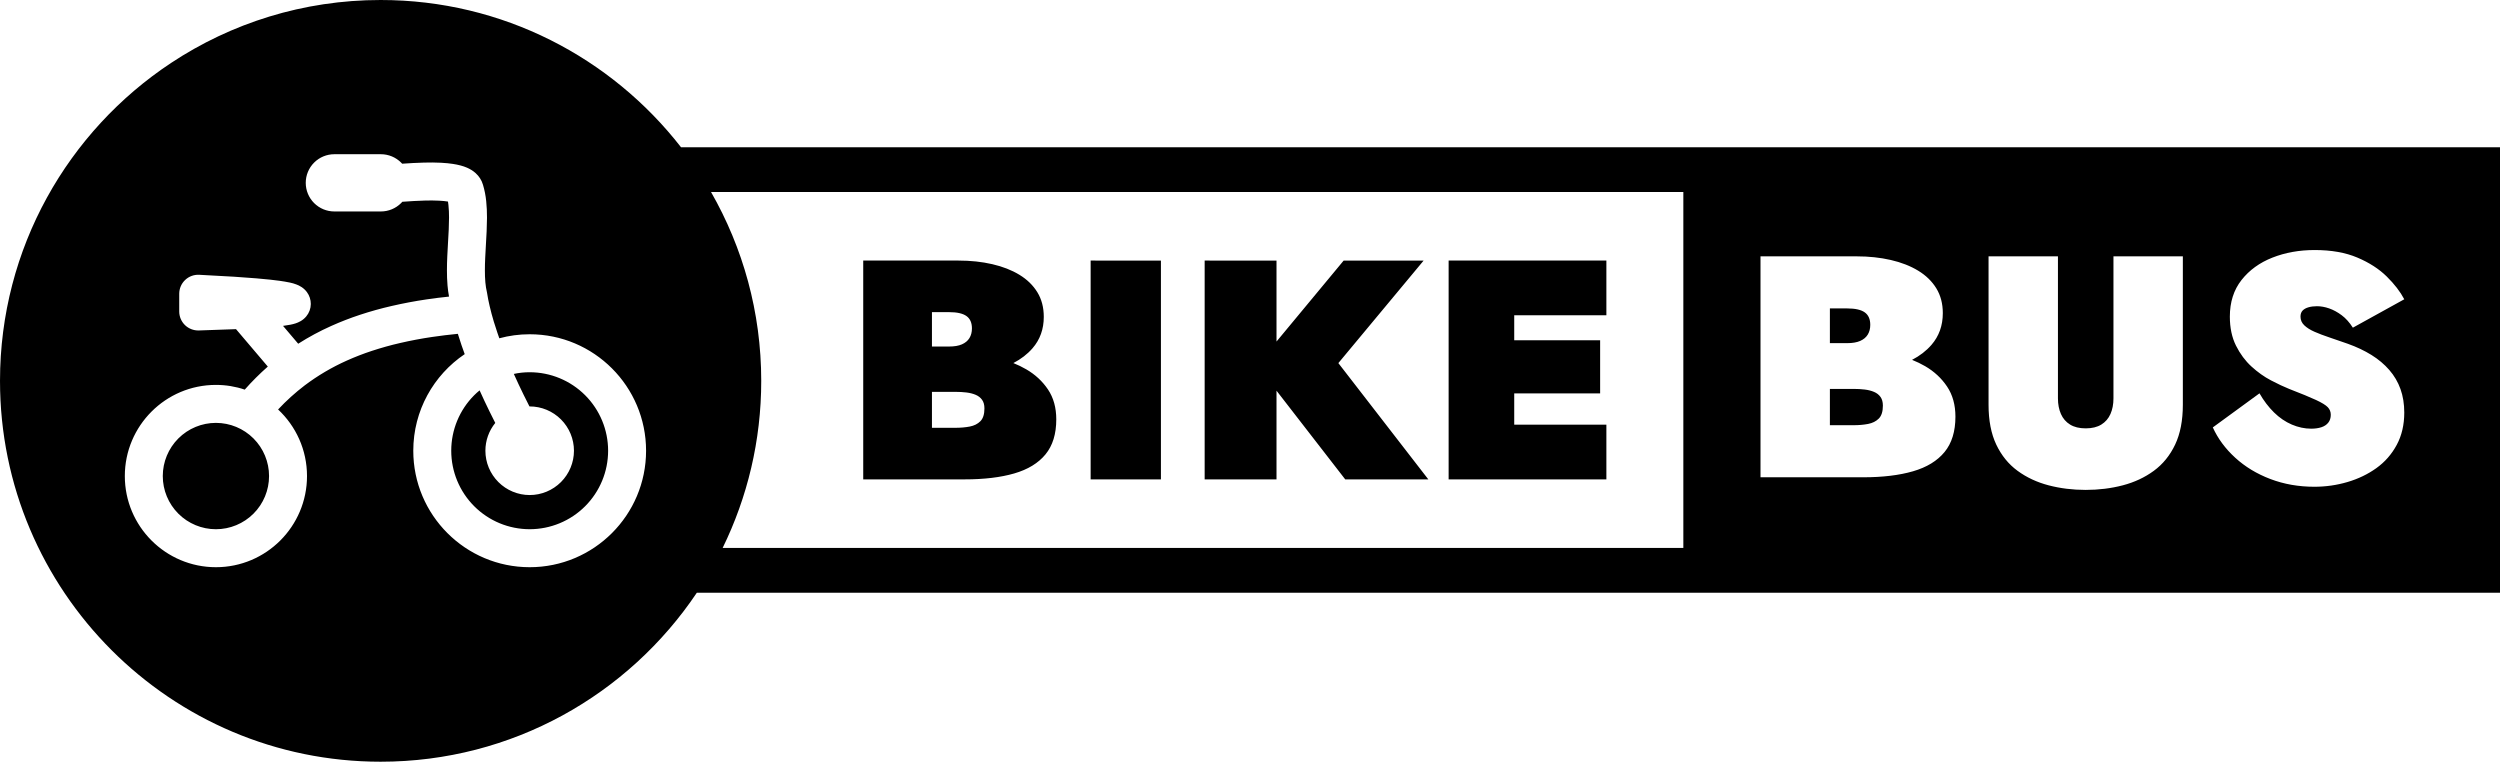
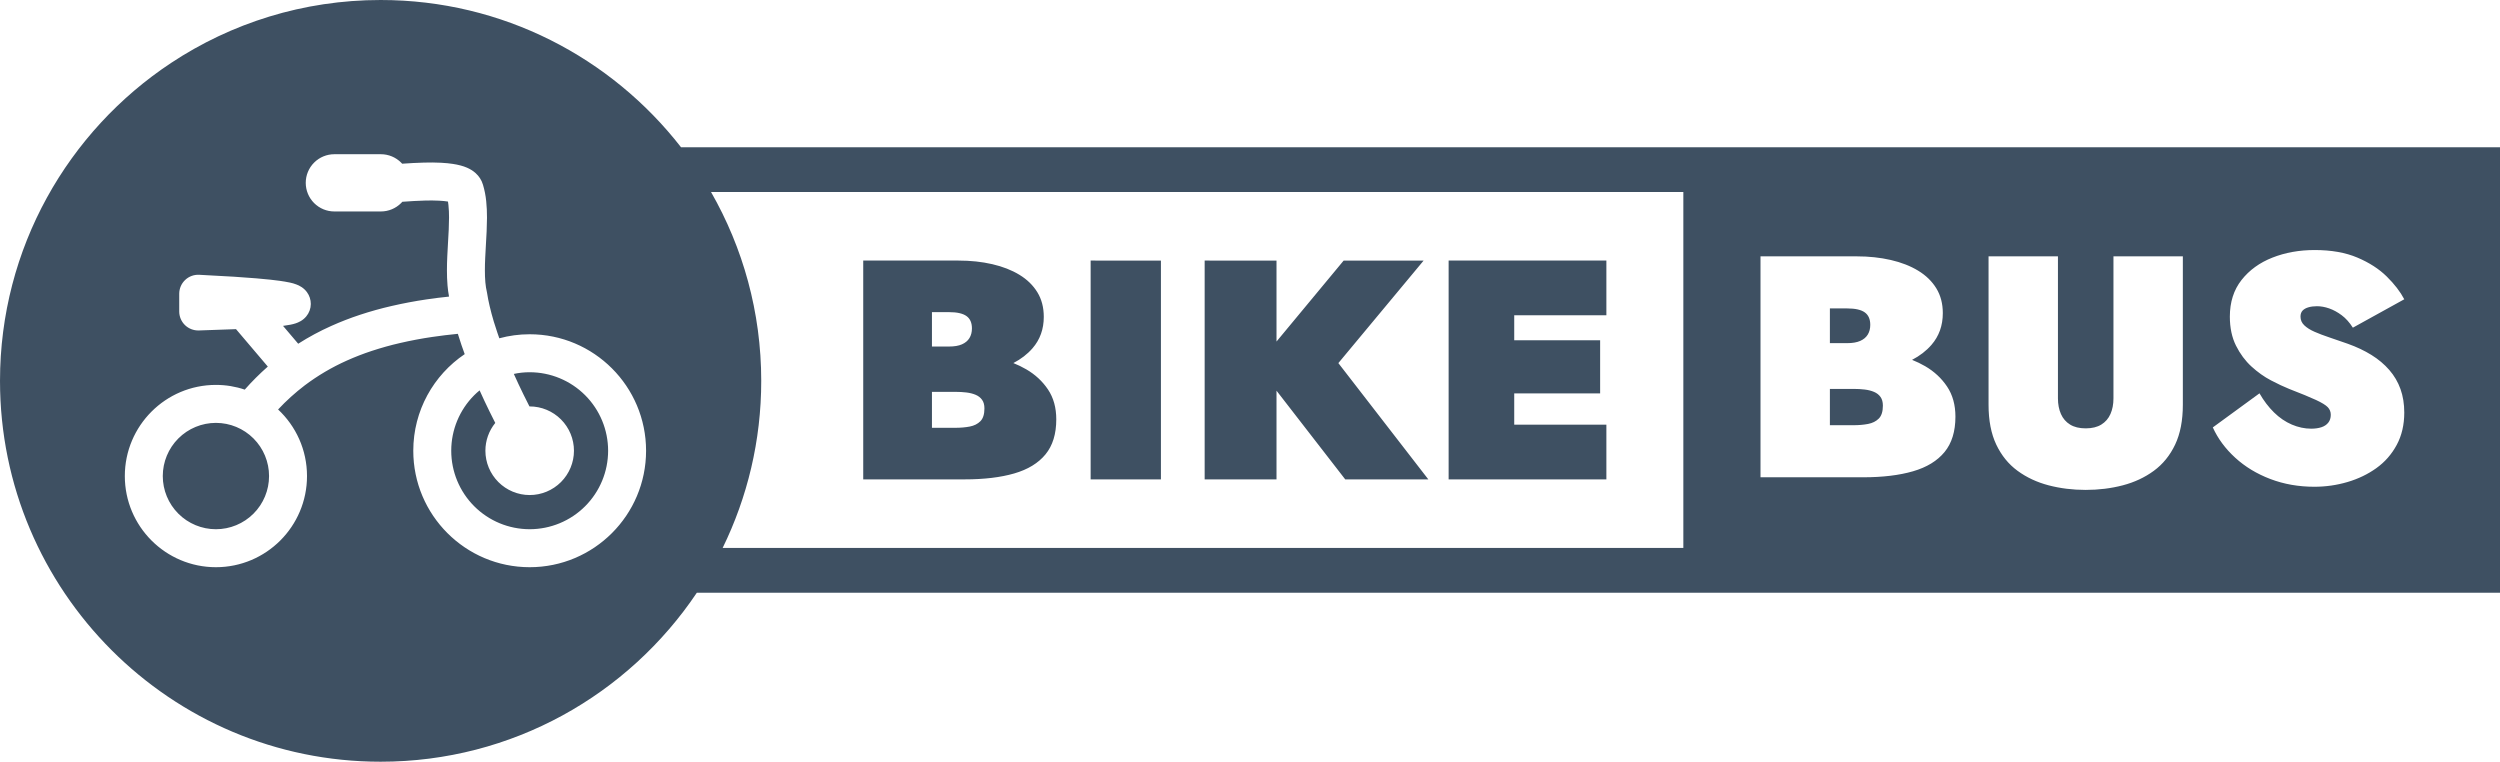
<svg xmlns="http://www.w3.org/2000/svg" style="isolation:isolate" viewBox="-1023.42 -1503.62 2902.68 884.41">
-   <path d="M589.236-.002c-119.824 0-231.34 35.87-324.406 97.45C105.313 202.997.006 384.092.006 589.604c0 325.414 264.025 589.608 589.23 589.608 203.928 0 383.765-103.913 489.56-261.639h2791.446V227.932H1054.275C946.421 89.324 778.222-.002 589.236-.002M517.623 238.74h72a44.3 44.3 0 0 1 31.338 12.975 55 55 0 0 1 1.639 1.717 776 776 0 0 1 33.537-1.717 333 333 0 0 1 26.558.234c3.368.196 6.697.432 10.067.746 2.82.274 5.642.626 8.422 1.057 3.996.588 7.951 1.413 11.869 2.432a69 69 0 0 1 10.029 3.449 55 55 0 0 1 6.738 3.527 43.3 43.3 0 0 1 6.463 4.82c2.626 2.391 4.936 5.057 6.856 8.036a37.8 37.8 0 0 1 4.582 10.074c2.468 8.27 4.113 16.737 4.974 25.322a243 243 0 0 1 1.215 25.635 538 538 0 0 1-.549 21.049c-.313 6.937-.704 13.914-1.136 20.851-.431 6.82-.783 13.643-1.096 20.463-.313 6.39-.47 12.777-.47 19.205a206 206 0 0 0 .704 18.385 112 112 0 0 0 2.586 16.07c1.058 6.938 2.43 13.798 4.035 20.618a396 396 0 0 0 6.424 24.066 434 434 0 0 0 5.64 17.484c.965 2.827 1.95 5.646 2.944 8.465 14.98-4.073 30.742-6.232 47.002-6.232 99.45 0 180.192 80.794 180.192 180.308s-80.741 180.307-180.192 180.307c-99.45 0-180.193-80.793-180.193-180.307 0-62.246 31.591-117.17 79.611-149.547a717 717 0 0 1-4.947-13.906c-1.999-5.824-3.873-11.68-5.672-17.539a844 844 0 0 0-39.926 4.879c-16.57 2.43-33.06 5.564-49.394 9.328-14.808 3.37-29.419 7.488-43.873 12.23a401 401 0 0 0-38.82 15.051 336.6 336.6 0 0 0-65.026 38.336c-14.765 11.276-28.58 23.736-41.246 37.307 27.552 25.741 44.771 62.404 44.771 103.059 0 77.88-63.19 141.109-141.021 141.109s-141.018-63.23-141.018-141.11 63.187-141.11 141.018-141.11c15.604 0 30.62 2.54 44.62 7.31a400 400 0 0 1 35.72-35.67l-49.23-57.957a4890 4890 0 0 1-57.706 2.043c-7.913.196-15.63-2.784-21.31-8.31a29.42 29.42 0 0 1-8.891-21.089v-27.437c0-8.036 3.289-15.757 9.125-21.283 5.797-5.567 13.672-8.469 21.664-8.077 18.019.863 35.96 1.884 53.94 2.981 11.477.705 22.954 1.568 34.431 2.508 7.325.628 14.65 1.294 21.936 2.078q7.227.764 14.455 1.762a264 264 0 0 1 15.746 2.707c3.408.705 6.739 1.645 9.951 2.898 1.332.47 2.586 1.021 3.84 1.61a37 37 0 0 1 4.387 2.507 33.1 33.1 0 0 1 8.226 7.8 30.73 30.73 0 0 1 5.992 18.384 30.2 30.2 0 0 1-7.09 19.246 32.2 32.2 0 0 1-8.539 7.21c-1.372.825-2.82 1.53-4.308 2.157-1.254.51-2.47.98-3.723 1.412a68 68 0 0 1-7.834 1.998 268 268 0 0 1-11.047 1.764l-.457.059 23.492 27.656a394 394 0 0 1 51.12-27.518c14.533-6.506 29.339-12.27 44.459-17.248a545 545 0 0 1 49.082-13.68 683 683 0 0 1 54.02-10.189c11.576-1.701 23.18-3.175 34.81-4.35a169 169 0 0 1-2.338-17.289c-.627-7.8-.94-15.64-.9-23.44 0-7.29.195-14.541.548-21.792.314-7.095.706-14.19 1.137-21.285.392-6.664.783-13.327 1.098-20.03.273-6.193.43-12.386.468-18.54q.06-9.819-.94-19.52a58 58 0 0 0-.706-5.213c-.352-.039-.743-.118-1.135-.158a78 78 0 0 0-5.172-.664c-2.506-.236-4.974-.394-7.48-.551a269 269 0 0 0-21.742-.195 755 755 0 0 0-35.135 1.906 40 40 0 0 1-1.881 2.014 44.3 44.3 0 0 1-31.338 12.974h-72a44.3 44.3 0 0 1-31.336-12.974 44.36 44.36 0 0 1-12.967-31.358 44.34 44.34 0 0 1 12.967-31.318 44.3 44.3 0 0 1 31.336-12.975m583.102 58.475h1505.244V848.29H1118.705c38.23-78.127 59.76-165.898 59.76-258.686 0-106.405-28.373-206.172-77.74-292.39m2482.646 89.863q38.575 0 66.164 11.727 27.59 11.726 45.412 29.318 17.824 17.59 27.102 35.18l-79.594 43.976q-7.813-12.217-17.334-19.302t-19.287-10.504q-9.767-3.42-19.045-3.42-7.325-.001-13.184 1.709-5.86 1.71-9.035 5.13-3.173 3.42-3.174 9.286 0 7.817 5.862 13.435 5.859 5.619 15.869 10.018 10.011 4.397 23.195 8.795t28.32 9.771q20.51 7.33 36.624 17.348 16.115 10.015 27.59 23.209 11.475 13.192 17.333 29.56 5.86 16.369 5.86 36.403 0 28.34-11.719 50.082-11.719 21.745-31.496 35.914t-44.68 21.5q-24.903 7.328-51.271 7.328-36.623 0-68.12-11.973-31.495-11.97-54.445-32.98t-34.67-46.906l72.27-52.772q9.767 17.102 22.463 29.563 12.695 12.457 27.588 18.81t30.031 6.354q8.79 0 15.625-2.2t10.742-7.085 3.908-12.215q0-6.84-4.638-11.727-4.64-4.886-18.313-11.24-13.671-6.352-41.506-17.102-12.207-4.885-28.076-13.191-15.871-8.306-30.277-21.5-14.404-13.192-23.926-32.248t-9.521-44.951q0-33.715 18.066-56.68 18.068-22.966 47.856-34.693 29.786-11.727 65.431-11.727m-857.95 9.774h148.933q28.32-.001 52.736 5.617 24.415 5.62 42.484 16.613 18.067 10.995 28.076 27.363 10.01 16.37 10.01 38.356 0 28.83-17.578 49.107c-8.038 9.273-18.08 16.974-30.023 23.182 7.034 2.818 13.81 6.048 20.257 9.799q20.997 12.216 33.938 31.517 12.938 19.3 12.937 46.662 0 34.203-16.845 54.725-16.847 20.521-48.83 29.807-31.984 9.283-77.397 9.283h-158.697zm353.044 0h107.428v219.877q0 13.68 4.638 24.185 4.64 10.505 14.16 16.37 9.523 5.862 24.172 5.862 14.648 0 24.17-5.863t14.162-16.369 4.639-24.185V396.852h107.426V626.5q0 36.647-11.963 61.81-11.963 25.165-32.961 40.555-20.997 15.392-48.098 22.477-27.1 7.083-57.375 7.084-30.276 0-57.377-7.084-27.101-7.085-48.097-22.477-20.997-15.39-32.961-40.554t-11.963-61.811zm-1742.11 6.533v338.734h157.168q44.976.001 76.65-9.193 31.678-9.195 48.362-29.52t16.684-54.197q0-27.099-12.817-46.21-12.814-19.116-33.609-31.214c-6.378-3.71-13.061-6.938-20.02-9.726 11.811-6.144 21.74-13.765 29.692-22.938q17.41-20.082 17.41-48.63 0-21.778-9.914-37.989t-27.807-27.098-42.072-16.453-52.229-5.566zm352.06 0v338.734h108.808V403.385zm176.51 0v338.734h111.23V604.814l106.39 137.305h128.637l-139.276-180.012 132.02-158.722h-123.799l-103.973 125.37v-125.37zm377.69 0v338.734h244.215v-84.683h-142.66v-48.391h132.988V526.78H2344.17v-38.713h142.66v-84.683zm590.233 74.088v53.748h26.855q12.209 0 20.022-3.42t11.718-9.774q3.908-6.351 3.909-15.146 0-13.194-8.547-19.3-8.546-6.109-27.102-6.108zm-1390.102 5.757h26.6q18.375 0 26.838 6.05 8.463 6.047 8.464 19.113 0 8.71-3.869 15.002-3.87 6.29-11.607 9.677-7.737 3.389-19.826 3.389h-26.6zm-622.752 93.03c-8.31 0-16.536.855-24.535 2.605a958 958 0 0 0 15.133 32.242 1385 1385 0 0 0 9.049 18.077h.353c18.176 0 35.607 7.252 48.455 20.109a68.6 68.6 0 0 1 20.096 48.486 68.62 68.62 0 0 1-20.096 48.487c-12.848 12.856-30.279 20.107-48.455 20.107s-35.608-7.251-48.457-20.107c-12.848-12.858-20.094-30.3-20.094-48.487a68.24 68.24 0 0 1 15.268-43.037v-.006a1694 1694 0 0 1-8.844-17.681 1025 1025 0 0 1-15.373-32.703c-2.93 2.308-5.702 4.837-8.365 7.5a121.6 121.6 0 0 0-35.568 85.92 121.6 121.6 0 0 0 35.568 85.92 121.44 121.44 0 0 0 85.865 35.591 121.44 121.44 0 0 0 85.865-35.592 121.6 121.6 0 0 0 35.569-85.92c0-32.22-12.809-63.145-35.569-85.92a121.44 121.44 0 0 0-85.865-35.591m2012.854 25.808v56.192h36.623q12.207 0 22.46-1.953 10.256-1.955 16.604-8.307t6.348-20.033q0-8.307-3.662-13.438-3.662-5.13-10.01-7.816-6.349-2.689-14.406-3.666-8.058-.979-17.334-.979zm-1390.102 4.559h36.272q9.187 0 17.166.967t14.267 3.629q6.286 2.662 9.912 7.742 3.627 5.081 3.627 13.308 0 13.55-6.287 19.84-6.286 6.29-16.441 8.227-10.155 1.935-22.244 1.935h-36.272zM334.258 654.662a82.22 82.22 0 0 0-58.17 24.106 82.33 82.33 0 0 0-24.09 58.209 82.32 82.32 0 0 0 24.09 58.207 82.22 82.22 0 0 0 58.17 24.105 82.22 82.22 0 0 0 58.172-24.105 82.32 82.32 0 0 0 24.09-58.207 82.32 82.32 0 0 0-24.09-58.21 82.22 82.22 0 0 0-58.172-24.105" style="stroke-width:1.333;fill:#000" transform="matrix(.75 0 0 .75 -1023.42 -1503.62)" />
+   <path fill="#3E5062" d="M589.236-.002c-119.824 0-231.34 35.87-324.406 97.45C105.313 202.997.006 384.092.006 589.604c0 325.414 264.025 589.608 589.23 589.608 203.928 0 383.765-103.913 489.56-261.639h2791.446V227.932H1054.275C946.421 89.324 778.222-.002 589.236-.002M517.623 238.74h72a44.3 44.3 0 0 1 31.338 12.975 55 55 0 0 1 1.639 1.717 776 776 0 0 1 33.537-1.717 333 333 0 0 1 26.558.234c3.368.196 6.697.432 10.067.746 2.82.274 5.642.626 8.422 1.057 3.996.588 7.951 1.413 11.869 2.432a69 69 0 0 1 10.029 3.449 55 55 0 0 1 6.738 3.527 43.3 43.3 0 0 1 6.463 4.82c2.626 2.391 4.936 5.057 6.856 8.036a37.8 37.8 0 0 1 4.582 10.074c2.468 8.27 4.113 16.737 4.974 25.322a243 243 0 0 1 1.215 25.635 538 538 0 0 1-.549 21.049c-.313 6.937-.704 13.914-1.136 20.851-.431 6.82-.783 13.643-1.096 20.463-.313 6.39-.47 12.777-.47 19.205a206 206 0 0 0 .704 18.385 112 112 0 0 0 2.586 16.07c1.058 6.938 2.43 13.798 4.035 20.618a396 396 0 0 0 6.424 24.066 434 434 0 0 0 5.64 17.484c.965 2.827 1.95 5.646 2.944 8.465 14.98-4.073 30.742-6.232 47.002-6.232 99.45 0 180.192 80.794 180.192 180.308s-80.741 180.307-180.192 180.307c-99.45 0-180.193-80.793-180.193-180.307 0-62.246 31.591-117.17 79.611-149.547a717 717 0 0 1-4.947-13.906c-1.999-5.824-3.873-11.68-5.672-17.539a844 844 0 0 0-39.926 4.879c-16.57 2.43-33.06 5.564-49.394 9.328-14.808 3.37-29.419 7.488-43.873 12.23a401 401 0 0 0-38.82 15.051 336.6 336.6 0 0 0-65.026 38.336c-14.765 11.276-28.58 23.736-41.246 37.307 27.552 25.741 44.771 62.404 44.771 103.059 0 77.88-63.19 141.109-141.021 141.109s-141.018-63.23-141.018-141.11 63.187-141.11 141.018-141.11c15.604 0 30.62 2.54 44.62 7.31a400 400 0 0 1 35.72-35.67l-49.23-57.957a4890 4890 0 0 1-57.706 2.043c-7.913.196-15.63-2.784-21.31-8.31a29.42 29.42 0 0 1-8.891-21.089v-27.437c0-8.036 3.289-15.757 9.125-21.283 5.797-5.567 13.672-8.469 21.664-8.077 18.019.863 35.96 1.884 53.94 2.981 11.477.705 22.954 1.568 34.431 2.508 7.325.628 14.65 1.294 21.936 2.078q7.227.764 14.455 1.762a264 264 0 0 1 15.746 2.707c3.408.705 6.739 1.645 9.951 2.898 1.332.47 2.586 1.021 3.84 1.61a37 37 0 0 1 4.387 2.507 33.1 33.1 0 0 1 8.226 7.8 30.73 30.73 0 0 1 5.992 18.384 30.2 30.2 0 0 1-7.09 19.246 32.2 32.2 0 0 1-8.539 7.21c-1.372.825-2.82 1.53-4.308 2.157-1.254.51-2.47.98-3.723 1.412a68 68 0 0 1-7.834 1.998 268 268 0 0 1-11.047 1.764l-.457.059 23.492 27.656a394 394 0 0 1 51.12-27.518c14.533-6.506 29.339-12.27 44.459-17.248a545 545 0 0 1 49.082-13.68 683 683 0 0 1 54.02-10.189c11.576-1.701 23.18-3.175 34.81-4.35a169 169 0 0 1-2.338-17.289c-.627-7.8-.94-15.64-.9-23.44 0-7.29.195-14.541.548-21.792.314-7.095.706-14.19 1.137-21.285.392-6.664.783-13.327 1.098-20.03.273-6.193.43-12.386.468-18.54q.06-9.819-.94-19.52a58 58 0 0 0-.706-5.213c-.352-.039-.743-.118-1.135-.158a78 78 0 0 0-5.172-.664c-2.506-.236-4.974-.394-7.48-.551a269 269 0 0 0-21.742-.195 755 755 0 0 0-35.135 1.906 40 40 0 0 1-1.881 2.014 44.3 44.3 0 0 1-31.338 12.974h-72a44.3 44.3 0 0 1-31.336-12.974 44.36 44.36 0 0 1-12.967-31.358 44.34 44.34 0 0 1 12.967-31.318 44.3 44.3 0 0 1 31.336-12.975m583.102 58.475h1505.244V848.29H1118.705c38.23-78.127 59.76-165.898 59.76-258.686 0-106.405-28.373-206.172-77.74-292.39m2482.646 89.863q38.575 0 66.164 11.727 27.59 11.726 45.412 29.318 17.824 17.59 27.102 35.18l-79.594 43.976q-7.813-12.217-17.334-19.302t-19.287-10.504q-9.767-3.42-19.045-3.42-7.325-.001-13.184 1.709-5.86 1.71-9.035 5.13-3.173 3.42-3.174 9.286 0 7.817 5.862 13.435 5.859 5.619 15.869 10.018 10.011 4.397 23.195 8.795t28.32 9.771q20.51 7.33 36.624 17.348 16.115 10.015 27.59 23.209 11.475 13.192 17.333 29.56 5.86 16.369 5.86 36.403 0 28.34-11.719 50.082-11.719 21.745-31.496 35.914t-44.68 21.5q-24.903 7.328-51.271 7.328-36.623 0-68.12-11.973-31.495-11.97-54.445-32.98t-34.67-46.906l72.27-52.772q9.767 17.102 22.463 29.563 12.695 12.457 27.588 18.81t30.031 6.354q8.79 0 15.625-2.2t10.742-7.085 3.908-12.215q0-6.84-4.638-11.727-4.64-4.886-18.313-11.24-13.671-6.352-41.506-17.102-12.207-4.885-28.076-13.191-15.871-8.306-30.277-21.5-14.404-13.192-23.926-32.248t-9.521-44.951q0-33.715 18.066-56.68 18.068-22.966 47.856-34.693 29.786-11.727 65.431-11.727m-857.95 9.774h148.933q28.32-.001 52.736 5.617 24.415 5.62 42.484 16.613 18.067 10.995 28.076 27.363 10.01 16.37 10.01 38.356 0 28.83-17.578 49.107c-8.038 9.273-18.08 16.974-30.023 23.182 7.034 2.818 13.81 6.048 20.257 9.799q20.997 12.216 33.938 31.517 12.938 19.3 12.937 46.662 0 34.203-16.845 54.725-16.847 20.521-48.83 29.807-31.984 9.283-77.397 9.283h-158.697zm353.044 0h107.428v219.877q0 13.68 4.638 24.185 4.64 10.505 14.16 16.37 9.523 5.862 24.172 5.862 14.648 0 24.17-5.863t14.162-16.369 4.639-24.185V396.852h107.426V626.5q0 36.647-11.963 61.81-11.963 25.165-32.961 40.555-20.997 15.392-48.098 22.477-27.1 7.083-57.375 7.084-30.276 0-57.377-7.084-27.101-7.085-48.097-22.477-20.997-15.39-32.961-40.554t-11.963-61.811zm-1742.11 6.533v338.734h157.168q44.976.001 76.65-9.193 31.678-9.195 48.362-29.52t16.684-54.197q0-27.099-12.817-46.21-12.814-19.116-33.609-31.214c-6.378-3.71-13.061-6.938-20.02-9.726 11.811-6.144 21.74-13.765 29.692-22.938q17.41-20.082 17.41-48.63 0-21.778-9.914-37.989t-27.807-27.098-42.072-16.453-52.229-5.566zm352.06 0v338.734h108.808V403.385zm176.51 0v338.734h111.23V604.814l106.39 137.305h128.637l-139.276-180.012 132.02-158.722h-123.799l-103.973 125.37v-125.37zm377.69 0v338.734h244.215v-84.683h-142.66v-48.391h132.988V526.78H2344.17v-38.713h142.66v-84.683zm590.233 74.088v53.748h26.855q12.209 0 20.022-3.42t11.718-9.774q3.908-6.351 3.909-15.146 0-13.194-8.547-19.3-8.546-6.109-27.102-6.108zm-1390.102 5.757h26.6q18.375 0 26.838 6.05 8.463 6.047 8.464 19.113 0 8.71-3.869 15.002-3.87 6.29-11.607 9.677-7.737 3.389-19.826 3.389h-26.6zm-622.752 93.03c-8.31 0-16.536.855-24.535 2.605a958 958 0 0 0 15.133 32.242 1385 1385 0 0 0 9.049 18.077h.353c18.176 0 35.607 7.252 48.455 20.109a68.6 68.6 0 0 1 20.096 48.486 68.62 68.62 0 0 1-20.096 48.487c-12.848 12.856-30.279 20.107-48.455 20.107s-35.608-7.251-48.457-20.107c-12.848-12.858-20.094-30.3-20.094-48.487a68.24 68.24 0 0 1 15.268-43.037v-.006a1694 1694 0 0 1-8.844-17.681 1025 1025 0 0 1-15.373-32.703c-2.93 2.308-5.702 4.837-8.365 7.5a121.6 121.6 0 0 0-35.568 85.92 121.6 121.6 0 0 0 35.568 85.92 121.44 121.44 0 0 0 85.865 35.591 121.44 121.44 0 0 0 85.865-35.592 121.6 121.6 0 0 0 35.569-85.92c0-32.22-12.809-63.145-35.569-85.92a121.44 121.44 0 0 0-85.865-35.591m2012.854 25.808v56.192h36.623q12.207 0 22.46-1.953 10.256-1.955 16.604-8.307t6.348-20.033q0-8.307-3.662-13.438-3.662-5.13-10.01-7.816-6.349-2.689-14.406-3.666-8.058-.979-17.334-.979zm-1390.102 4.559h36.272q9.187 0 17.166.967t14.267 3.629q6.286 2.662 9.912 7.742 3.627 5.081 3.627 13.308 0 13.55-6.287 19.84-6.286 6.29-16.441 8.227-10.155 1.935-22.244 1.935h-36.272zM334.258 654.662a82.22 82.22 0 0 0-58.17 24.106 82.33 82.33 0 0 0-24.09 58.209 82.32 82.32 0 0 0 24.09 58.207 82.22 82.22 0 0 0 58.17 24.105 82.22 82.22 0 0 0 58.172-24.105 82.32 82.32 0 0 0 24.09-58.207 82.32 82.32 0 0 0-24.09-58.21 82.22 82.22 0 0 0-58.172-24.105" style="stroke-width:1.333" transform="matrix(.75 0 0 .75 -1023.42 -1503.62)" />
</svg>
